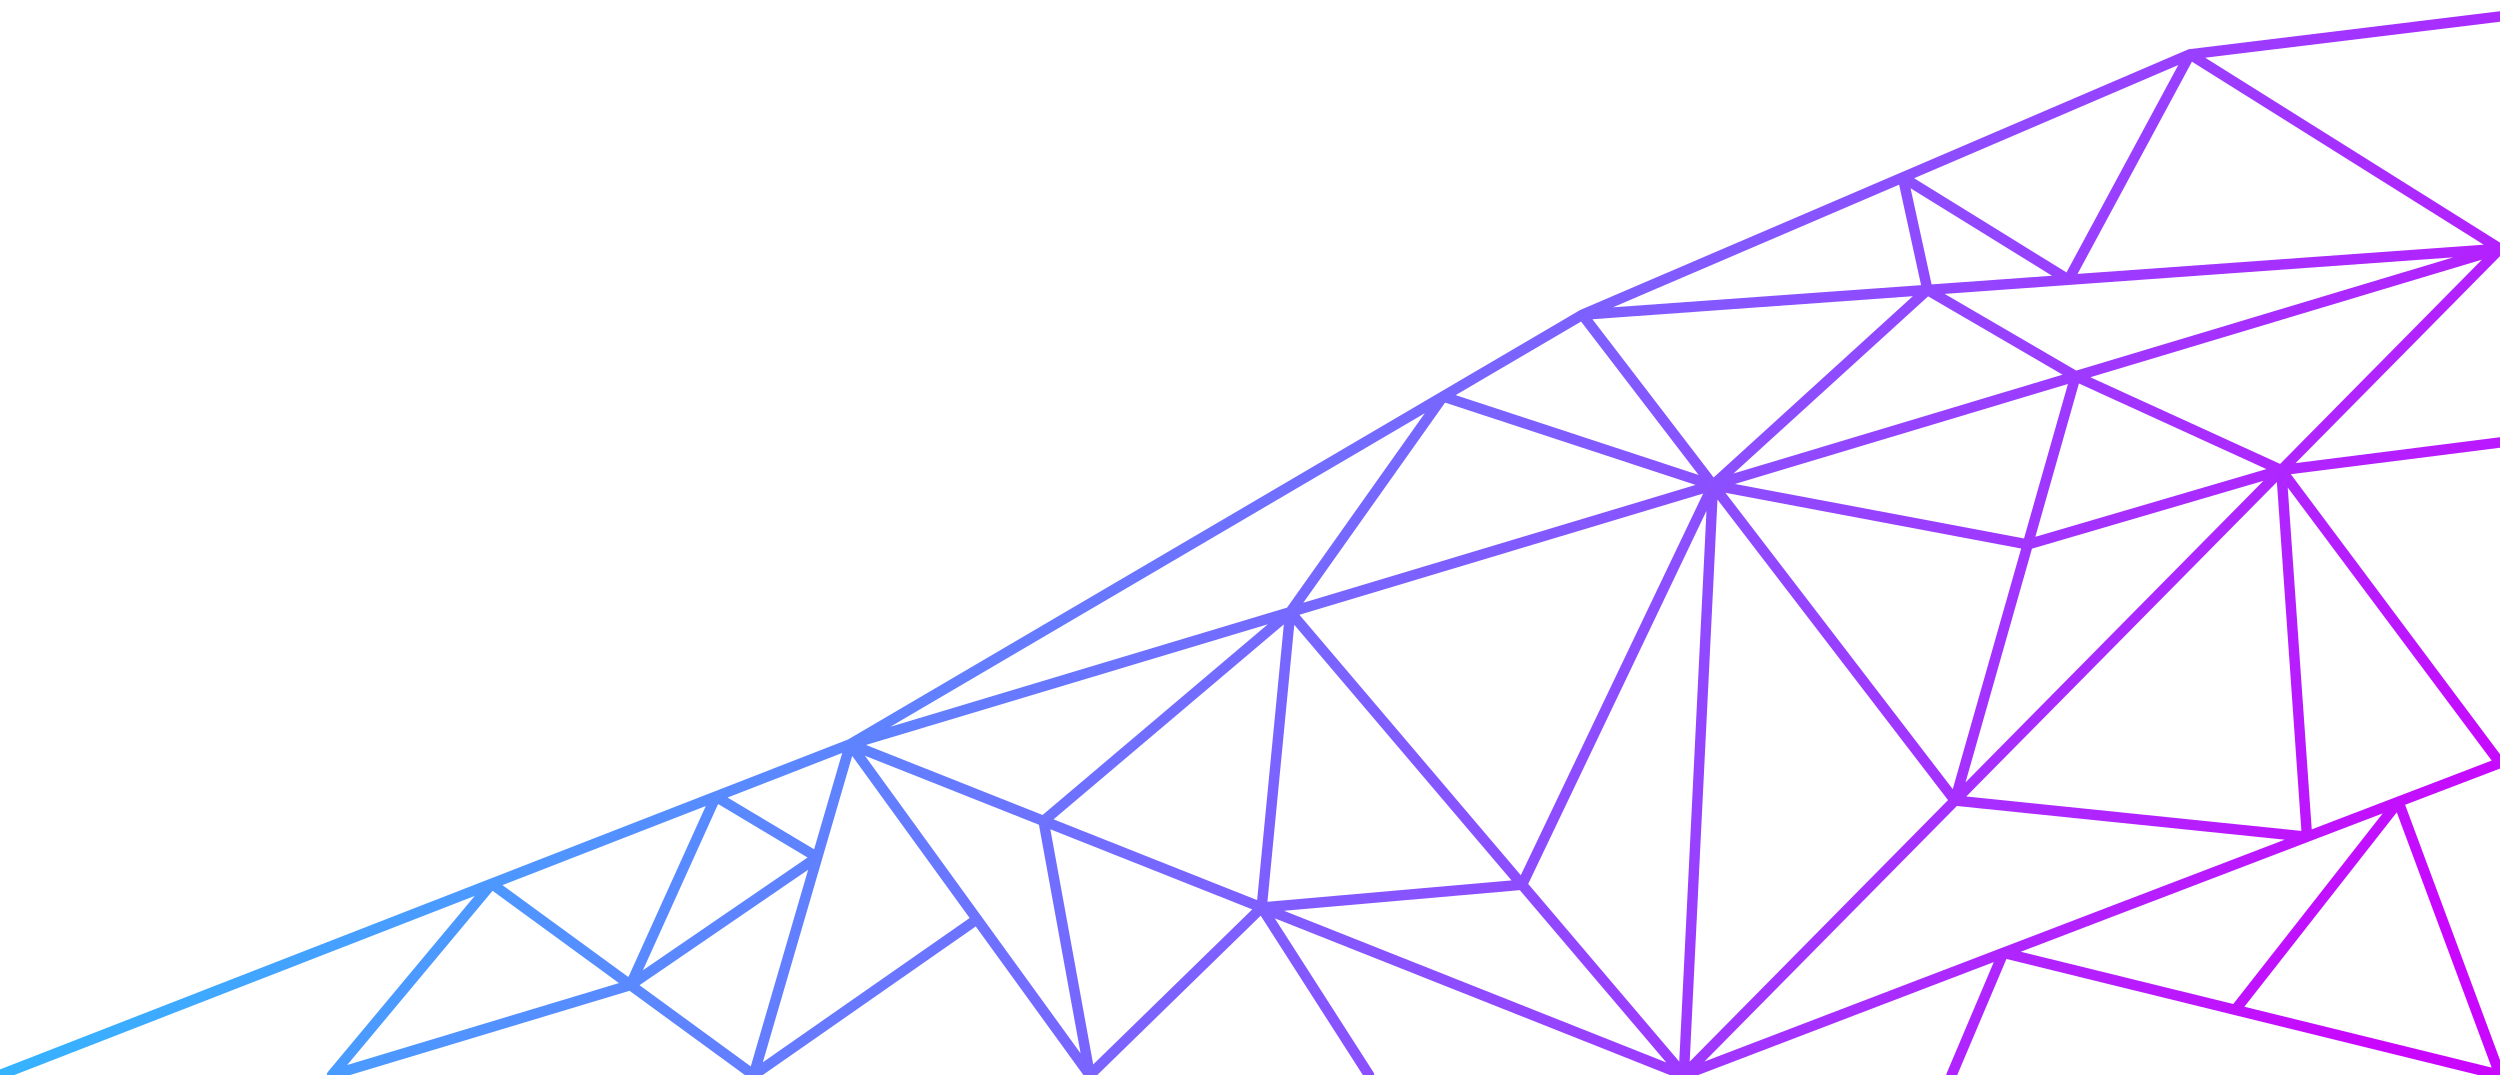
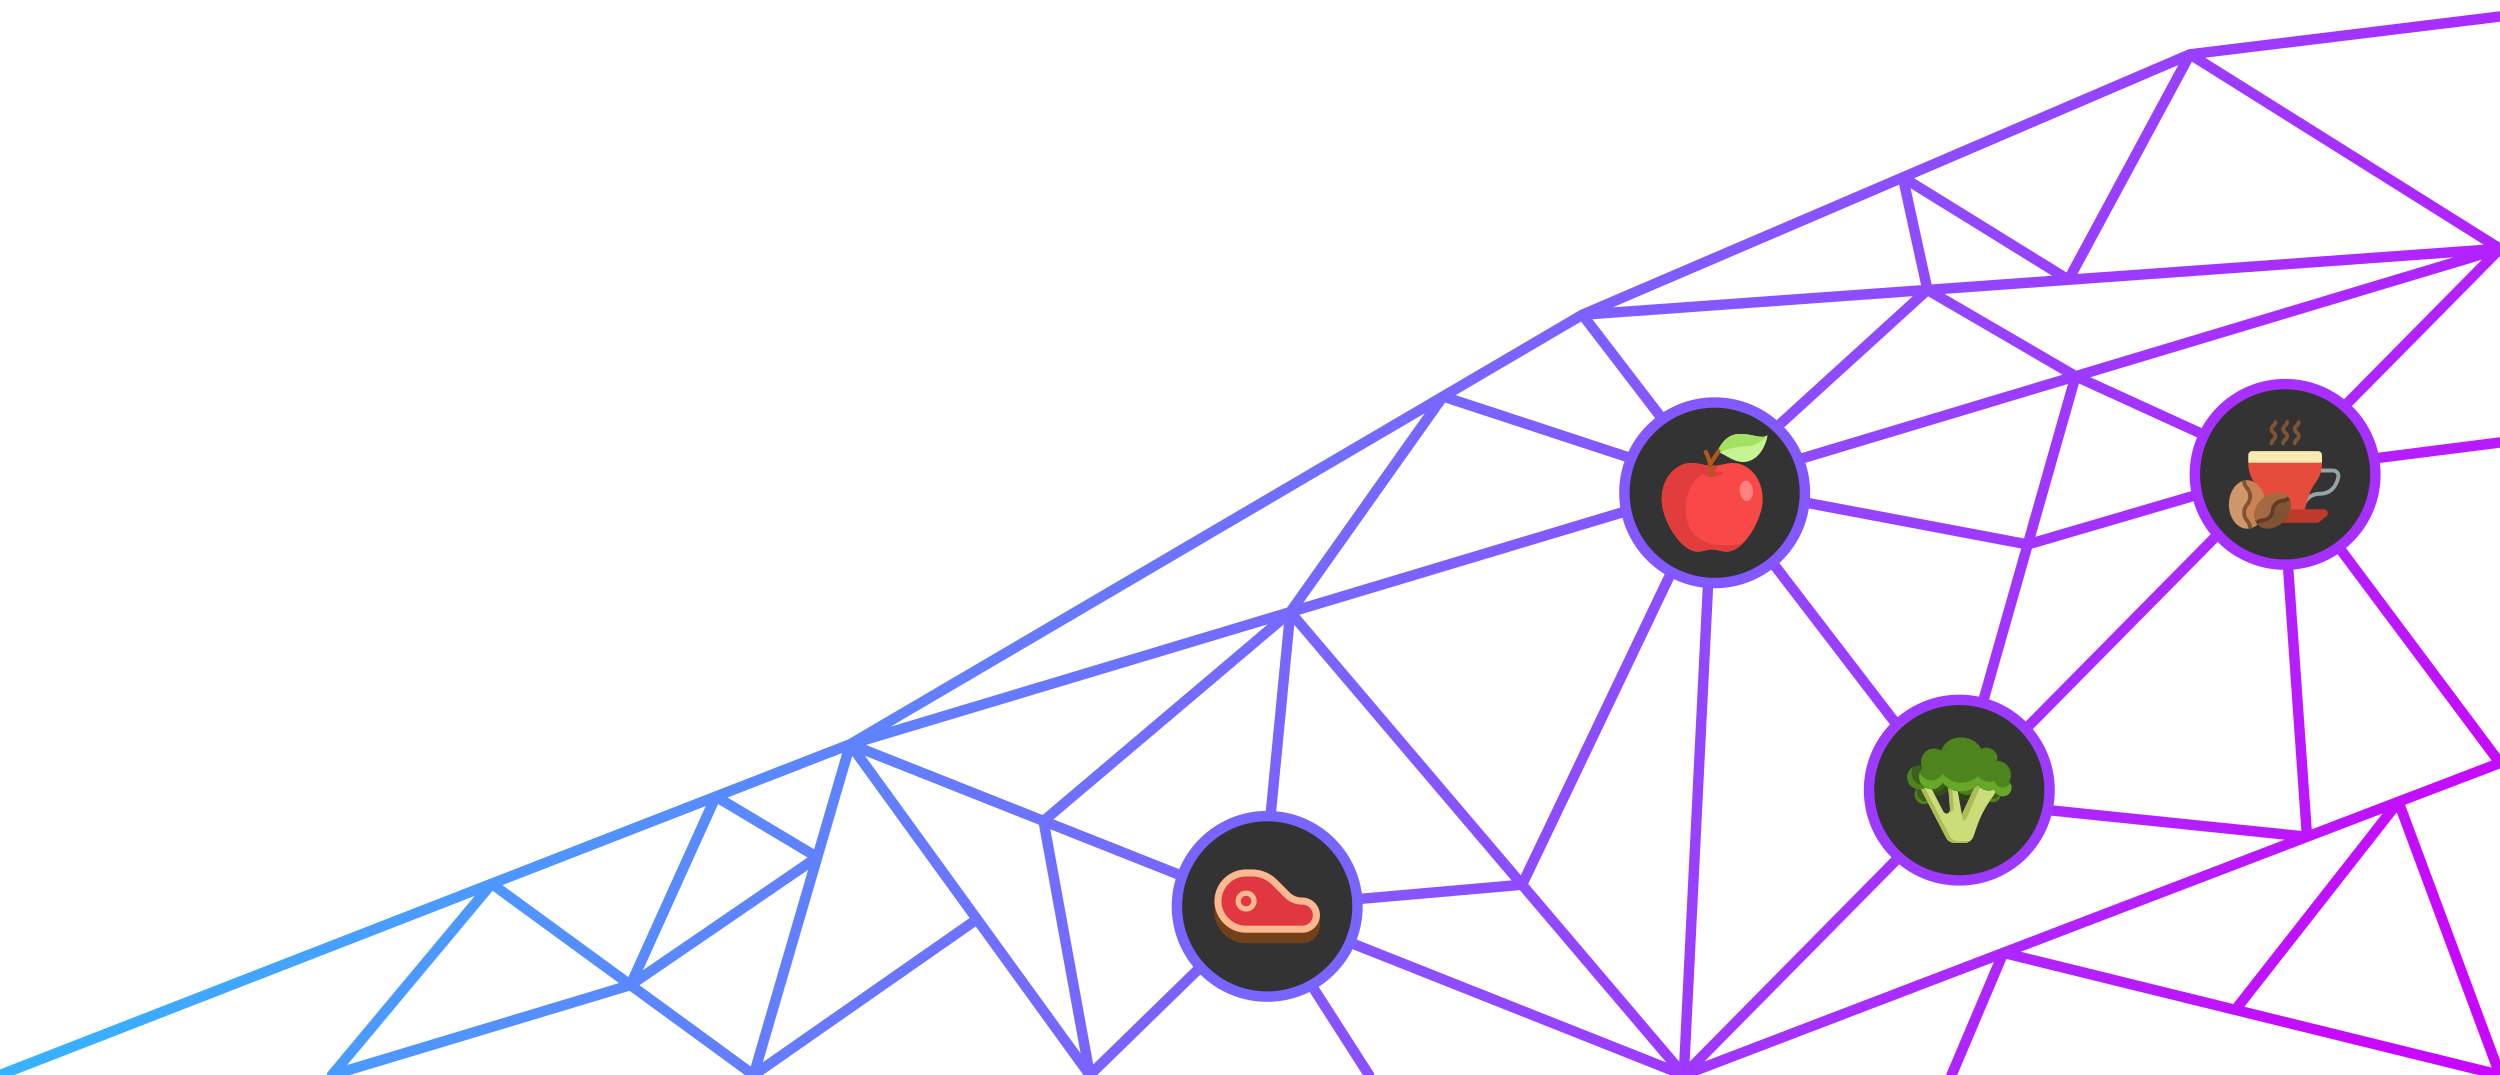
<svg xmlns="http://www.w3.org/2000/svg" width="100%" height="100%" viewBox="0 0 1000 430" version="1.1" xml:space="preserve" style="fill-rule:evenodd;clip-rule:evenodd;stroke-linecap:round;stroke-linejoin:round;stroke-miterlimit:1.5;">
  <path d="M0,430l340.072,-132.295l292.888,-171.816l243.036,-104.158l124.004,-15.134l-124.004,15.134l124.004,77.771l-659.928,198.203l333.448,132.295l326.48,-330.498l-367.04,26.387l-292.888,171.816l333.448,132.295l11.67,-235.948l-345.118,103.653l-38.601,132.295l38.601,-132.295l333.448,132.295l326.48,-124.817l-87.489,-117.115l87.489,-11.08l-87.489,11.08l87.489,-88.566l-314.81,94.55l-107.971,-35.464l55.741,-32.699l52.23,68.163l85.794,-78.086l229.016,-16.464l-124.004,-77.771l-48.611,90.18l-66.246,-40.956l9.845,45.011l-138.024,9.923l-292.888,171.816l95.861,132.295l68.722,-66.997l42.949,66.997l-42.949,-66.997l-68.722,66.997l-95.861,-132.295l-143.39,55.781l104.789,76.514l89.317,-62.303l45.145,62.303l-18.516,-101.609l98.693,-83.558l157.41,185.167l11.67,-235.948l-76.375,159.834l-104.16,9.117l11.455,-118.17l61.109,-86.245l107.971,35.464l85.794,-78.086l59.246,34.525l-48.262,169.726l-96.778,-126.165l125.904,23.735l101.417,-29.719l-82.281,-37.577l-48.262,169.726l140.841,14.477l-10.298,-146.626l10.298,146.626l-249.289,95.306l127.824,-48.869l198.656,48.869l-40.625,-109.286l-65.261,83.238l-92.77,-22.821l-20.711,48.869l20.711,-48.869l-127.824,48.869l-333.448,-132.295l-143.39,55.781l-63.858,76.514l119.372,-35.979l49.275,35.979l38.601,-132.295l-53.76,20.914l-34.116,75.402l74.692,-51.133l-40.576,-24.269l-286.312,111.381Z" style="fill:none;stroke:url(#_Linear1);stroke-width:4.17px;" />
+   <circle cx="506.879" cy="362.542" r="36.113" style="fill:#333;stroke:#7865ff;stroke-width:4.17px;" />
+   <circle cx="685.865" cy="197.115" r="36.113" style="fill:#333;stroke:#8358ff;stroke-width:4.17px;" />
+   <circle cx="783.719" cy="316.052" r="36.113" style="fill:#333;stroke:#9e39ff;stroke-width:4.17px;" />
+   <circle cx="914.053" cy="189.754" r="36.113" style="fill:#333;stroke:#a72fff;stroke-width:4.17px;" />
+   <path d="M705.068,199.782c0,5.655 -3.677,13.471 -8.124,17.74c-1.972,1.896 -4.096,3.093 -6.118,3.093c-1.278,-0 -2.553,-0.205 -3.649,-0.537c-1.503,-0.454 -3.101,-0.454 -4.603,0c-1.097,0.332 -2.371,0.537 -3.649,0.537c-2.119,-0 -4.351,-1.315 -6.402,-3.371c-4.318,-4.324 -7.841,-11.928 -7.841,-17.462c0,-8.165 4.885,-13.098 9.477,-14.289c2.2,-0.57 4.753,-0.203 6.815,0.334c2.132,0.555 4.347,0.648 6.507,0.279c0.435,-0.075 0.867,-0.168 1.296,-0.279c2.061,-0.537 4.613,-0.904 6.814,-0.334c4.593,1.191 9.477,6.124 9.477,14.289Z" style="fill:#f94848;fill-rule:nonzero;" />
+   <path d="M696.944,217.522c-5.457,0.964 -9.66,0.697 -12.827,-0.07c-5.171,-1.252 -9.018,-5.614 -9.659,-10.896c-1.606,-13.229 7.037,-17.08 7.037,-17.08c2.534,1.151 5.382,0.536 5.382,0.536c-1.817,-1.816 0.604,-3.906 0.604,-3.906c-2.159,0.369 -4.375,0.276 -6.507,-0.279c-2.062,-0.537 -4.614,-0.904 -6.814,-0.334c-4.593,1.191 -9.477,6.124 -9.477,14.289c-0,8.164 7.664,20.833 14.242,20.833c1.278,-0 2.552,-0.205 3.649,-0.537c1.502,-0.454 3.1,-0.454 4.603,0c1.096,0.332 2.371,0.537 3.649,0.537c2.022,-0 4.146,-1.197 6.118,-3.093c-0,0 0,0 -0,-0Z" style="fill:#e23d3d;fill-rule:nonzero;" />
+   <path d="M707.048,174.12c-0,0 -1.134,7.905 -7.107,10.206c-5.71,2.2 -10.799,-3.748 -12.887,-3.279c-0.094,0.019 -0.181,0.053 -0.263,0.102c-0.003,0.001 -0.005,0.002 -0.005,0.002l0.002,-0.004c0.07,-0.213 2.359,-7.033 8.239,-7.48c5.973,-0.454 9.223,2.268 12.021,0.453Z" style="fill:#c7f492;fill-rule:nonzero;" />
+   <path d="M707.048,174.12c-0,0 -3.629,4.423 -8.732,4.423c-4.487,-0 -9.998,2.016 -11.262,2.504c-0.152,0.058 -0.242,0.094 -0.263,0.102c-0.004,0.001 -0.005,0.002 -0.005,0.002l0.001,-0.004c0.071,-0.213 2.36,-7.033 8.24,-7.48c5.973,-0.454 9.223,2.268 12.021,0.453Z" style="fill:#a3e261;fill-rule:nonzero;" />
+   <path d="M695.894,196.592c-0.223,-2.242 0.774,-4.179 2.224,-4.323c1.451,-0.144 2.809,1.559 3.032,3.8c0.223,2.242 -0.774,4.179 -2.224,4.323c-1.451,0.144 -2.809,-1.559 -3.032,-3.8Z" style="fill:#fc8181;" />
+   <path d="M689.105,188.893c-0,0.929 -1.459,1.702 -3.395,1.878c-0.269,0.025 -0.548,0.038 -0.834,0.038c-0.298,-0 -0.589,-0.014 -0.869,-0.04c-1.918,-0.183 -3.359,-0.953 -3.359,-1.876l8.457,0Z" style="fill:#e23d3d;fill-rule:nonzero;" />
+   <path d="M688.102,181.051l-3.102,4.711c0.233,0.955 0.434,2.007 0.564,3.131c0.072,0.607 0.123,1.234 0.146,1.878c-0.269,0.025 -0.548,0.037 -0.834,0.037c-0.298,0 -0.589,-0.013 -0.869,-0.039c-0.025,-0.644 -0.08,-1.27 -0.156,-1.876c-0.556,-4.403 -2.255,-7.647 -2.275,-7.683c-0.22,-0.415 -0.063,-0.93 0.352,-1.15c0.415,-0.221 0.93,-0.063 1.15,0.352c0.05,0.095 0.675,1.289 1.306,3.194l2.298,-3.49c0.258,-0.392 0.786,-0.5 1.177,-0.242c0.393,0.258 0.502,0.785 0.243,1.177Z" style="fill:#b25719;fill-rule:nonzero;" />
+   <path d="M515.835,356.967l-5.072,-5.072c-2.636,-2.636 -6.215,-4.119 -9.944,-4.119l-2.378,0c-6.943,0 -12.656,5.713 -12.656,12.656l-0,4.219c-0,6.943 5.713,12.656 12.656,12.656l22.5,0c3.857,0 7.031,-3.174 7.031,-7.031l0,-4.219c0,-3.857 -3.174,-7.031 -7.031,-7.031l-0.134,0c-1.864,0 -3.654,-0.741 -4.972,-2.059Z" style="fill:#734119;fill-rule:nonzero;" />
+   <path d="M515.835,356.967l-5.072,-5.072c-2.636,-2.636 -6.215,-4.119 -9.944,-4.119l-2.378,0c-6.943,0 -12.656,5.713 -12.656,12.656c-0,6.943 5.713,12.657 12.656,12.657l22.5,-0c3.857,-0 7.031,-3.174 7.031,-7.032c0,-3.857 -3.174,-7.031 -7.031,-7.031l-0.134,0c-1.864,0 -3.654,-0.741 -4.972,-2.059Z" style="fill:#fab991;fill-rule:nonzero;" />
+   <path d="M498.441,370.276c-5.4,0 -9.844,-4.444 -9.844,-9.844c0,-5.4 4.444,-9.843 9.844,-9.843l2.378,-0c2.984,-0.009 5.851,1.179 7.955,3.295l5.072,5.071c1.841,1.852 4.349,2.89 6.961,2.883l0.134,0c2.314,0 4.219,1.905 4.219,4.219c-0,2.314 -1.905,4.219 -4.219,4.219l-22.5,0Z" style="fill:#e13741;fill-rule:nonzero;" />
+   <circle cx="498.441" cy="360.432" r="4.219" style="fill:#fab991;" />
+   <circle cx="498.441" cy="360.432" r="2.109" style="fill:#e13741;" />
+   <path id="XMLID_18_" d="M798.177,316.913l-0.026,0.026c-0.976,1.213 -1.819,2.373 -2.567,3.472l0.009,0.009c0.958,0.58 2.198,0.615 3.208,-0.035c0.774,-0.493 1.248,-1.275 1.371,-2.11l0.009,-0.026c-0.791,-0.202 -1.494,-0.694 -2.004,-1.336Z" style="fill:#3b601c;fill-rule:nonzero;" />
+   <path id="XMLID_53_" d="M789.854,315.032l-2.057,4.421c-1.599,0.782 -3.673,-0.132 -4.377,-1.169l-0.316,-1.784c0.466,0.07 0.94,0.105 1.424,0.105c1.925,0.009 3.744,-0.562 5.326,-1.573Z" style="fill:#4e7a25;fill-rule:nonzero;" />
+   <path id="XMLID_54_" d="M777.075,313.107c0.685,0.747 1.432,1.398 2.232,1.925c-0.395,2.637 -3.753,3.973 -5.809,2.233c-0.466,-0.906 -0.783,-1.53 -0.8,-1.565c1.098,-0.026 2.197,-0.404 3.129,-1.151c0.518,-0.422 0.94,-0.906 1.248,-1.442Z" style="fill:#3b601c;fill-rule:nonzero;" />
+   <path id="XMLID_55_" d="M768.4,315.674l2.883,5.546l-0.035,0.017c-1.899,0.879 -4.149,0.044 -5.028,-1.854c-0.545,-1.187 -0.422,-2.514 0.202,-3.551l0.062,-0.246c0.114,0.026 0.237,0.053 0.36,0.079c0.528,0.088 1.055,0.088 1.556,0.009Z" style="fill:#3b601c;fill-rule:nonzero;" />
+   <g id="XMLID_1_">
+     <path id="XMLID_11_" d="M767.099,318.504c-0.422,-0.923 -0.448,-1.934 -0.141,-2.821c-0.043,-0.009 -0.079,-0.009 -0.123,-0.018c-0.123,-0.018 -0.237,-0.044 -0.36,-0.079l-0.061,0.246c-0.633,1.037 -0.748,2.364 -0.203,3.551c0.871,1.898 3.121,2.733 5.028,1.854l0.044,-0.017l-0.282,-0.537c-1.59,0.194 -3.19,-0.641 -3.902,-2.179Z" style="fill:#4d841e;fill-rule:nonzero;" />
+   </g>
+   <g id="XMLID_12_">
+     <path id="XMLID_13_" d="M777.998,314.013c-0.572,2.083 -3.05,3.199 -4.966,2.32c0.132,0.255 0.29,0.562 0.474,0.923c2.048,1.74 5.406,0.413 5.81,-2.233c-0.457,-0.29 -0.897,-0.632 -1.318,-1.01Z" style="fill:#315112;fill-rule:nonzero;" />
+   </g>
+   <path id="XMLID_15_" d="M783.104,316.535l0.308,1.749c0.694,1.037 2.777,1.951 4.377,1.169l0.782,-1.687c-1.987,0.667 -4.421,-0.176 -5.467,-1.231Z" style="fill:#2c4415;fill-rule:nonzero;" />
+   <g id="XMLID_16_">
+     <path id="XMLID_17_" d="M798.801,319.154c-0.8,0.51 -1.74,0.598 -2.575,0.325c-0.22,0.317 -0.439,0.624 -0.642,0.932l0.009,0.009c0.958,0.58 2.198,0.615 3.208,-0.035c0.774,-0.493 1.248,-1.275 1.371,-2.11l0.009,-0.026c-0.132,-0.035 -0.264,-0.079 -0.387,-0.123c-0.237,0.404 -0.571,0.765 -0.993,1.028Z" style="fill:#4d841e;fill-rule:nonzero;" />
+   </g>
+   <path d="M790.381,313.802l-5.633,12.023l-1.644,-9.325c-1.354,-0.211 -2.646,-0.712 -3.788,-1.477l0.712,8.57c0.009,1.96 -1.846,2.505 -2.769,0.852l-5.229,-10.081l-3.674,1.231l9.94,19.16c0.563,1.432 1.943,2.382 3.498,2.382l4.052,-0c1.644,-0 3.05,-1.09 3.586,-2.646c1.45,-4.183 2.637,-8.437 6.328,-13.913l3.191,-4.623l-8.57,-2.153Z" style="fill:#cadd78;fill-rule:nonzero;" />
+   <g>
+     <path d="M787.296,336.477l-4.051,0c-1.547,0 -2.936,-0.949 -3.498,-2.381l-9.818,-18.95l-1.529,0.519l9.896,19.09c0.563,1.432 1.943,2.382 3.498,2.382l4.052,-0c0.8,-0 1.582,-0.264 2.224,-0.747c-0.255,0.061 -0.51,0.087 -0.774,0.087Z" style="fill:#adbc55;fill-rule:nonzero;" />
+     <path d="M780.898,315.876c-0.554,-0.237 -1.081,-0.519 -1.582,-0.844l0.712,8.569c0.009,0.387 -0.079,0.774 -0.255,1.117c0.844,0.237 1.714,-0.44 1.714,-1.785l-0.589,-7.057Z" style="fill:#adbc55;fill-rule:nonzero;" />
+     <path d="M790.557,313.283l-5.801,12.56l0.255,1.432c0.106,0.826 0.448,0.985 0.835,0.862c0.325,-0.097 0.571,-0.361 0.695,-0.677l6.205,-14.168l-2.189,-0.009Z" style="fill:#adbc55;fill-rule:nonzero;" />
+   </g>
+   <path id="XMLID_27_" d="M769.006,307.263c-1.696,1.828 -1.881,4.631 -0.307,6.591c0.404,0.501 0.879,0.897 1.406,1.196c-0.949,0.562 -2.092,0.808 -3.261,0.606c-2.61,-0.439 -4.368,-2.918 -3.928,-5.528c0.439,-2.611 2.917,-4.368 5.528,-3.929l0.123,-0.035c0.105,0.387 0.246,0.747 0.439,1.099Z" style="fill:#3b601c;fill-rule:nonzero;" />
+   <path id="XMLID_26_" d="M797.694,315.841c-1.143,0.466 -2.4,0.527 -3.569,0.202c-0.958,-0.264 -1.854,-0.8 -2.575,-1.582c-0.132,-0.141 -0.246,-0.281 -0.36,-0.431l-0.018,0.009c-1.854,1.617 -4.157,2.575 -6.644,2.575c-2.936,0 -5.458,-1.327 -7.445,-3.507c-0.316,0.536 -0.729,1.02 -1.239,1.433c-1.696,1.362 -3.981,1.503 -5.73,0.51c-0.528,-0.299 -1.002,-0.695 -1.406,-1.196c-1.565,-1.951 -1.389,-4.755 0.307,-6.591c-0.193,-0.352 -0.334,-0.712 -0.439,-1.09c-1.037,-3.885 2.795,-8.728 7.919,-5.942c2.891,-7.743 13.588,-6.073 15.978,-0.668c3.683,-1.81 7.629,1.916 6.249,4.826l0.132,-0c3.059,-0 5.537,2.478 5.537,5.528c0,1.002 -0.272,1.951 -0.738,2.76c0.58,0.615 0.94,1.459 0.94,2.373c0,1.916 -1.555,3.471 -3.471,3.471c-1.582,0 -3.006,-1.248 -3.428,-2.68Z" style="fill:#4d841e;fill-rule:nonzero;" />
+   <g id="XMLID_2_">
+     <path id="XMLID_10_" d="M801.113,315.006c-1.573,-0 -2.997,-1.248 -3.428,-2.69c-1.143,0.466 -2.399,0.528 -3.568,0.202c-0.958,-0.263 -1.855,-0.791 -2.576,-1.582c-0.131,-0.14 -0.246,-0.281 -0.36,-0.43l-0.017,0.009c-1.855,1.617 -4.158,2.575 -6.645,2.575c-2.936,-0 -5.458,-1.327 -7.444,-3.507c-0.317,0.536 -0.73,1.019 -1.24,1.433c-1.696,1.362 -3.981,1.502 -5.73,0.509c-0.527,-0.299 -1.011,-0.694 -1.406,-1.195c-0.334,-0.413 -0.58,-0.861 -0.765,-1.336c-0.589,1.608 -0.369,3.445 0.765,4.852c0.404,0.501 0.879,0.896 1.406,1.195c1.749,0.984 4.034,0.852 5.73,-0.51c0.51,-0.413 0.932,-0.896 1.24,-1.432c1.986,2.17 4.508,3.506 7.444,3.506c2.487,0 4.79,-0.958 6.645,-2.575l0.017,-0.009c0.114,0.15 0.229,0.29 0.36,0.431c0.721,0.782 1.618,1.31 2.576,1.582c1.169,0.325 2.425,0.264 3.568,-0.202c0.422,1.441 1.846,2.689 3.428,2.689c1.916,0 3.471,-1.555 3.471,-3.471c0,-0.642 -0.175,-1.24 -0.474,-1.758c-0.607,1.028 -1.714,1.714 -2.997,1.714Z" style="fill:#67a829;fill-rule:nonzero;" />
+   </g>
+   <g id="XMLID_6_">
+     <path id="XMLID_7_" d="M768.76,313.925c-0.052,-0.009 -0.105,-0.018 -0.158,-0.027c-2.61,-0.439 -4.368,-2.918 -3.929,-5.528c0.097,-0.58 0.299,-1.116 0.572,-1.591c-1.196,0.686 -2.083,1.89 -2.329,3.349c-0.44,2.61 1.318,5.089 3.928,5.528c1.169,0.193 2.312,-0.044 3.261,-0.606c-0.501,-0.282 -0.958,-0.659 -1.345,-1.125Z" style="fill:#4d841e;fill-rule:nonzero;" />
+   </g>
+   <clipPath id="_clip2">
+     <rect id="coffee" x="891.553" y="167.254" width="45" height="45" />
+   </clipPath>
+   <g clip-path="url(#_clip2)">
+     <g id="Page-1">
+       <g id="_054---Coffee">
+         <path id="Shape" d="M921.036,203.572c-0.428,-0 -0.776,-0.347 -0.776,-0.776c0.001,-0.089 0.016,-0.177 0.045,-0.261l0.006,-0.016c0.747,-2.159 2.742,-5.782 7.685,-5.782c5.309,-0 6.408,-5.121 6.574,-6.145c0.069,-0.399 -0.042,-0.809 -0.304,-1.118c-0.264,-0.315 -0.654,-0.497 -1.064,-0.496l-5.889,-0c-0.429,-0 -0.776,-0.347 -0.776,-0.776c0,-0.428 0.347,-0.776 0.776,-0.776l5.889,0c0.864,-0.001 1.684,0.379 2.243,1.038c0.559,0.66 0.798,1.532 0.655,2.384c-0.122,0.755 -1.396,7.44 -8.104,7.44c-3.783,0 -5.469,2.575 -6.218,4.733c-0.099,0.327 -0.4,0.551 -0.742,0.551Z" style="fill:#95a5a5;fill-rule:nonzero;" />
+         <path id="Shape1" d="M905.775,198.878l-4.213,-6.098c-1.422,-2.148 -2.203,-4.656 -2.25,-7.231l0,-0.45l13.966,-1.552l15.517,1.552l-0,0.45c-0.024,2.723 -0.927,5.366 -2.576,7.533c-1.49,1.979 -3.243,5.315 -4.166,10.637l-6.448,2.328l-9.83,-7.169Z" style="fill:#e64c3c;fill-rule:nonzero;" />
+         <path id="Shape2" d="M931.122,205.232l0,0.086c0.001,0.461 -0.207,0.897 -0.566,1.187l-2.894,2.312c-0.268,0.215 -0.602,0.333 -0.946,0.333l-13.896,0c0.217,-0.186 0.427,-0.38 0.636,-0.589c1.363,-1.317 2.319,-2.997 2.754,-4.842l13.399,0c0.402,-0 0.787,0.159 1.071,0.443c0.284,0.283 0.443,0.669 0.442,1.07Z" style="fill:#c03a2b;fill-rule:nonzero;" />
+         <path id="Shape3" d="M916.21,203.719c-0.435,1.845 -1.391,3.525 -2.754,4.842c-0.209,0.209 -0.419,0.403 -0.636,0.589c-3.158,2.7 -7.317,3.119 -9.582,0.869c-0.051,-0.047 -0.098,-0.099 -0.14,-0.155c-0.015,-0.013 -0.028,-0.029 -0.039,-0.046c-0.175,-0.191 -0.333,-0.396 -0.473,-0.613c1.917,-1.816 3.36,-0.435 5.276,-2.343c1.947,-1.94 0.489,-3.399 2.436,-5.338c1.909,-1.909 3.36,-0.528 5.268,-2.343l0.008,-0c0.141,0.226 0.266,0.462 0.373,0.706c0.48,1.22 0.572,2.558 0.263,3.832Z" style="fill:#805333;fill-rule:nonzero;" />
+         <path id="Shape4" d="M915.574,199.181l-0.008,-0c-1.908,1.815 -3.359,0.434 -5.268,2.343c-1.947,1.939 -0.489,3.398 -2.436,5.338c-1.916,1.908 -3.359,0.527 -5.276,2.343c-0.141,-0.229 -0.265,-0.468 -0.372,-0.714c-1.071,-2.522 -0.155,-6.044 2.49,-8.666c0.335,-0.338 0.692,-0.652 1.071,-0.939l-0,-0.008c3.096,-2.374 6.975,-2.661 9.147,-0.512c0.066,0.061 0.126,0.129 0.179,0.202c0.173,0.191 0.332,0.396 0.473,0.613Z" style="fill:#a56a43;fill-rule:nonzero;" />
+         <path id="Shape5" d="M905.775,198.878l-0,0.008c-0.379,0.287 -0.736,0.601 -1.071,0.939c-2.901,2.878 -3.724,6.843 -2.118,9.38c0.15,0.235 0.322,0.455 0.512,0.659c-0.683,0.543 -1.451,0.971 -2.273,1.265c-0.252,0.084 -0.508,0.154 -0.768,0.209c-0.078,-3.103 -2.436,-3.15 -2.436,-6.323c-0,-3.235 2.436,-3.235 2.436,-6.471c-0,-3.173 -2.359,-3.219 -2.436,-6.323c0.253,-0.054 0.51,-0.093 0.768,-0.116c0.149,-0.016 0.299,-0.024 0.45,-0.024c0.951,0.004 1.887,0.244 2.723,0.699c2.205,1.343 3.737,3.56 4.213,6.098Z" style="fill:#cb8252;fill-rule:nonzero;" />
+         <path id="Shape6" d="M897.621,205.015c-0,3.173 2.358,3.22 2.436,6.323c-0.254,0.054 -0.51,0.093 -0.768,0.117c-4.236,0.333 -7.743,-4.128 -7.736,-9.675c-0.007,-4.43 2.243,-8.178 5.3,-9.326c0.248,-0.101 0.505,-0.179 0.768,-0.233c0.077,3.104 2.436,3.15 2.436,6.323c-0,3.236 -2.436,3.236 -2.436,6.471Z" style="fill:#cf976a;fill-rule:nonzero;" />
+         <g>
+           <path id="Shape7" d="M908.622,178.116c-0.428,-0 -0.775,-0.347 -0.775,-0.776c0.014,-0.788 0.393,-1.525 1.027,-1.995c0.373,-0.342 0.524,-0.495 0.524,-0.853c0,-0.359 -0.155,-0.509 -0.524,-0.854c-0.633,-0.468 -1.012,-1.203 -1.027,-1.99c0.014,-0.788 0.394,-1.525 1.028,-1.994c0.372,-0.342 0.523,-0.494 0.523,-0.848c0,-0.429 0.348,-0.776 0.776,-0.776c0.429,-0 0.776,0.347 0.776,0.776c-0.015,0.787 -0.394,1.523 -1.027,1.992c-0.373,0.342 -0.525,0.494 -0.525,0.853c0,0.36 0.155,0.509 0.525,0.854c0.631,0.468 1.011,1.202 1.027,1.988c-0.015,0.788 -0.395,1.524 -1.027,1.994c-0.37,0.344 -0.525,0.497 -0.525,0.853c0,0.429 -0.347,0.776 -0.776,0.776Z" style="fill:#805333;fill-rule:nonzero;" />
+           <path id="Shape8" d="M913.278,178.116c-0.429,-0 -0.776,-0.347 -0.776,-0.776c0.014,-0.788 0.394,-1.525 1.027,-1.995c0.373,-0.342 0.524,-0.495 0.524,-0.853c0,-0.359 -0.155,-0.509 -0.524,-0.854c-0.632,-0.468 -1.012,-1.203 -1.027,-1.99c0.014,-0.788 0.394,-1.525 1.028,-1.994c0.372,-0.342 0.523,-0.494 0.523,-0.848c0,-0.429 0.348,-0.776 0.776,-0.776c0.429,-0 0.776,0.347 0.776,0.776c-0.014,0.787 -0.394,1.523 -1.027,1.992c-0.373,0.342 -0.525,0.494 -0.525,0.853c0,0.36 0.156,0.509 0.525,0.854c0.632,0.468 1.011,1.202 1.027,1.988c-0.015,0.788 -0.394,1.524 -1.027,1.994c-0.369,0.344 -0.525,0.497 -0.525,0.853c0,0.429 -0.347,0.776 -0.775,0.776Z" style="fill:#805333;fill-rule:nonzero;" />
+           <path id="Shape9" d="M917.933,178.116c-0.429,-0 -0.776,-0.347 -0.776,-0.776c0.014,-0.788 0.394,-1.525 1.027,-1.995c0.373,-0.342 0.525,-0.495 0.525,-0.853c-0,-0.359 -0.156,-0.509 -0.525,-0.854c-0.632,-0.468 -1.012,-1.203 -1.027,-1.99c0.014,-0.788 0.394,-1.525 1.028,-1.994c0.372,-0.342 0.524,-0.494 0.524,-0.848c-0,-0.429 0.347,-0.776 0.775,-0.776c0.429,-0 0.776,0.347 0.776,0.776c-0.014,0.787 -0.394,1.523 -1.027,1.992c-0.373,0.342 -0.524,0.494 -0.524,0.853c-0,0.36 0.155,0.509 0.524,0.854c0.632,0.468 1.011,1.202 1.027,1.988c-0.015,0.788 -0.394,1.524 -1.027,1.994c-0.369,0.344 -0.524,0.497 -0.524,0.853c-0,0.429 -0.348,0.776 -0.776,0.776Z" style="fill:#805333;fill-rule:nonzero;" />
+           <path id="Shape10" d="M899.452,207.769c0.824,0.933 1.308,2.117 1.373,3.36c-0.252,0.084 -0.508,0.154 -0.768,0.209c-0.254,0.054 -0.51,0.093 -0.768,0.117c-0.007,-0.031 -0.009,-0.062 -0.008,-0.093c-0.021,-0.987 -0.399,-1.932 -1.063,-2.662c-1.831,-2.121 -1.831,-5.264 0,-7.386c0.694,-0.754 1.074,-1.745 1.063,-2.77c0.015,-1.019 -0.363,-2.006 -1.055,-2.754c-0.818,-0.927 -1.302,-2.102 -1.373,-3.336c0.248,-0.101 0.505,-0.179 0.768,-0.233c0.253,-0.054 0.51,-0.093 0.768,-0.116c0.006,0.03 0.009,0.062 0.008,0.093c0.021,0.986 0.399,1.931 1.062,2.661c1.832,2.122 1.832,5.265 0,7.386c-0.694,0.754 -1.074,1.745 -1.062,2.77c-0.016,1.02 0.362,2.006 1.055,2.754Z" style="fill:#805333;fill-rule:nonzero;" />
+         </g>
+         <path id="Shape11" d="M915.947,199.887c-0.8,0.703 -1.809,1.123 -2.871,1.194c-1.738,0.097 -3.127,1.482 -3.228,3.22c-0.189,2.43 -2.124,4.358 -4.554,4.539c-0.813,0.036 -1.586,0.367 -2.172,0.931c-0.024,0.016 -0.039,0.031 -0.063,0.047c-0.175,-0.191 -0.333,-0.396 -0.473,-0.613c-0.141,-0.229 -0.265,-0.468 -0.372,-0.714c0.8,-0.696 1.805,-1.112 2.863,-1.187c0.844,-0.035 1.643,-0.39 2.234,-0.993c0.608,-0.586 0.967,-1.384 1.001,-2.227c0.19,-2.427 2.119,-4.353 4.547,-4.539c0.812,-0.034 1.584,-0.362 2.172,-0.923c0.021,-0.021 0.045,-0.039 0.07,-0.054c0.173,0.191 0.332,0.396 0.473,0.613c0.141,0.226 0.266,0.462 0.373,0.706Z" style="fill:#603e26;fill-rule:nonzero;" />
+         <path id="Shape12" d="M928.795,181.995l-0,3.104l-29.483,-0l0,-3.104c0.003,-0.856 0.696,-1.549 1.552,-1.551l26.379,-0c0.856,0.002 1.549,0.695 1.552,1.551Z" style="fill:#f9eab0;fill-rule:nonzero;" />
+       </g>
+     </g>
+   </g>
  <defs>
    <linearGradient id="_Linear1" x1="0" y1="0" x2="1" y2="0" gradientUnits="userSpaceOnUse" gradientTransform="matrix(891.249,511.544,-511.544,891.249,0,6.59654)">
      <stop offset="0" style="stop-color:#0ee1ff;stop-opacity:1" />
      <stop offset="1" style="stop-color:#c907ff;stop-opacity:1" />
    </linearGradient>
  </defs>
</svg>
